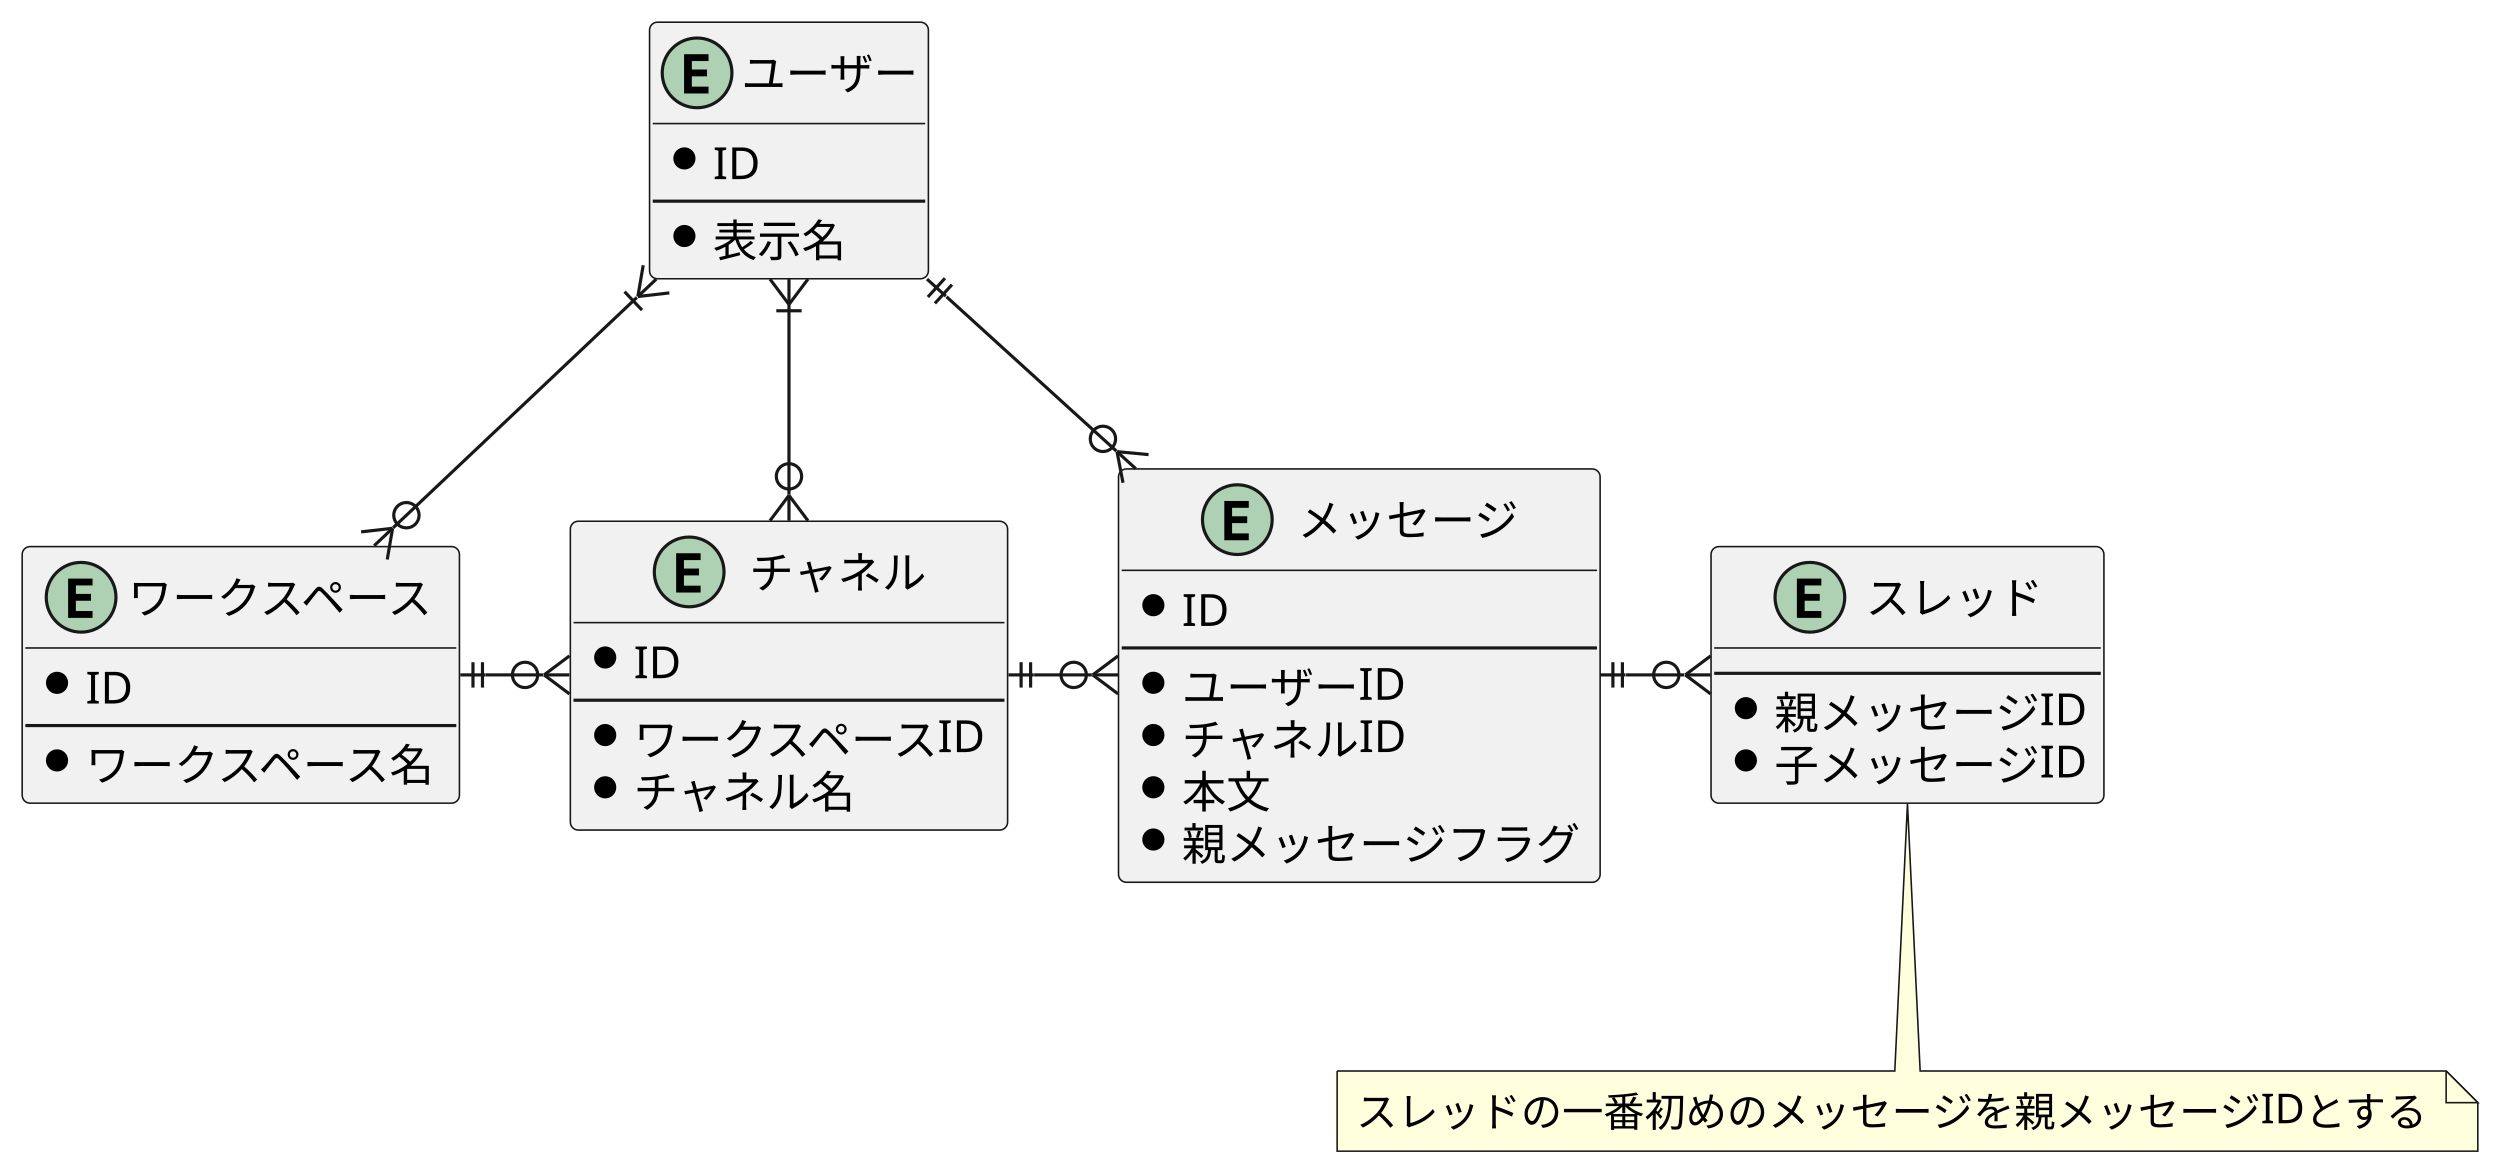
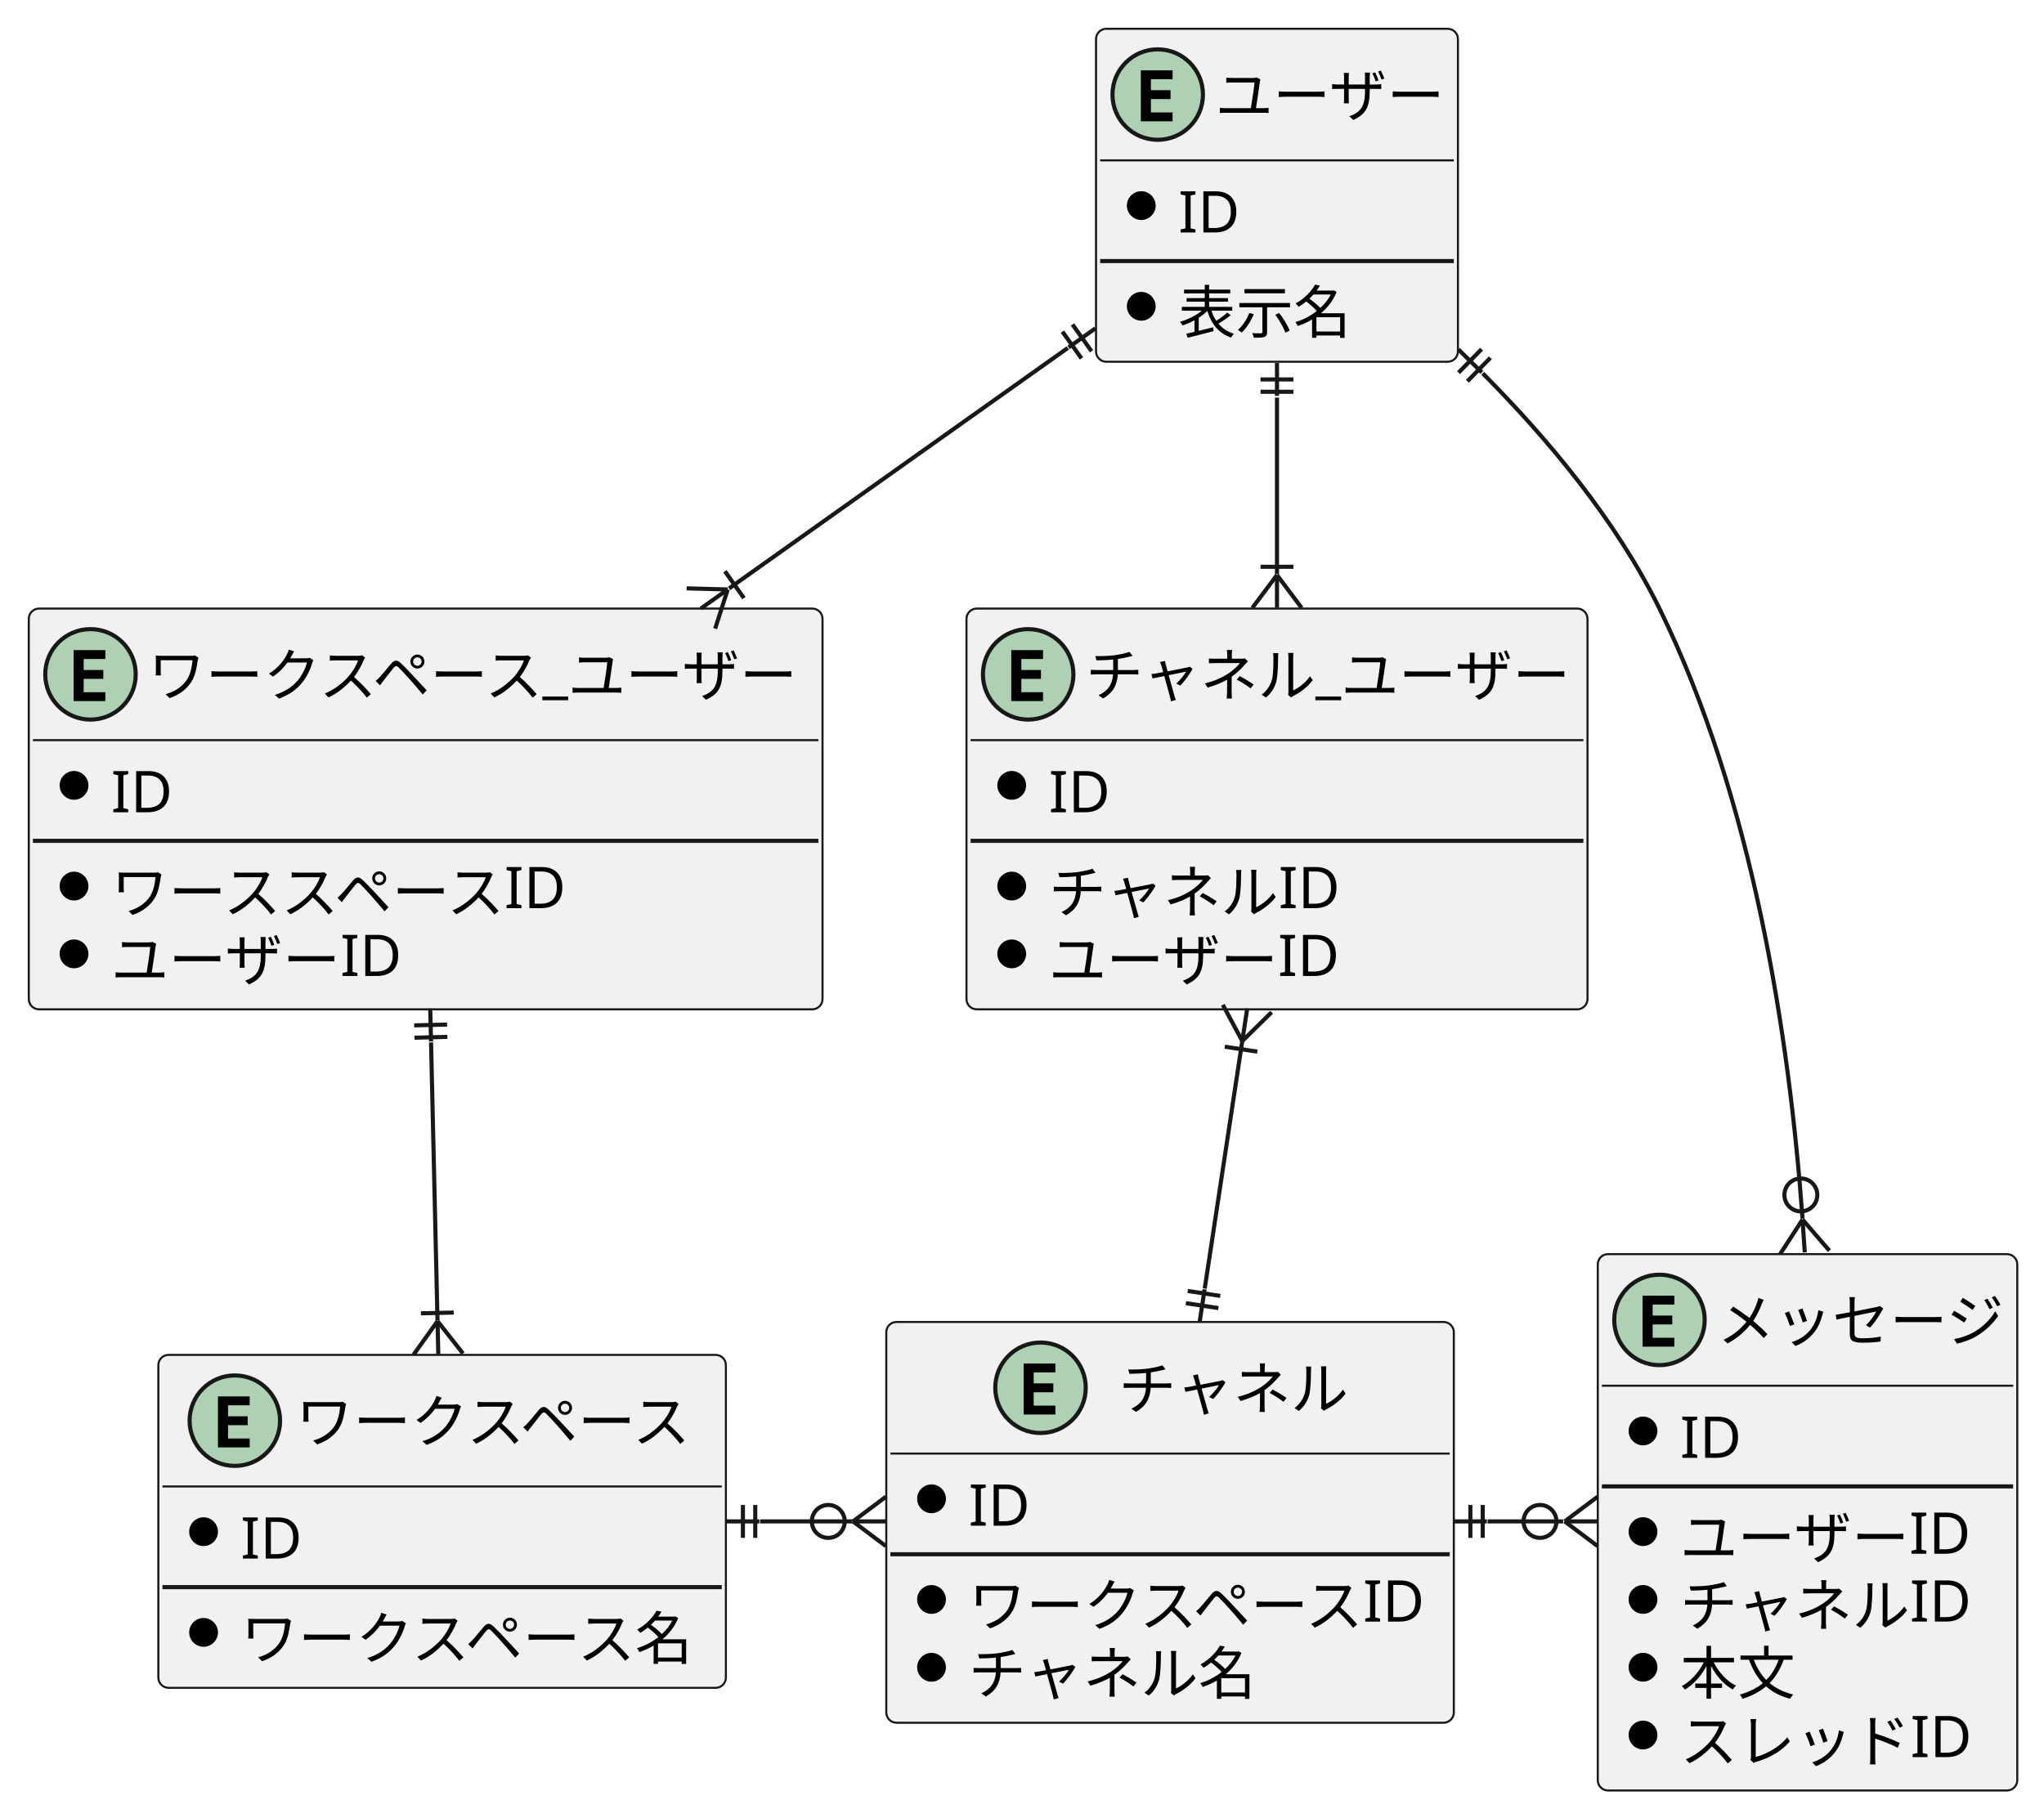
- <svg xmlns="http://www.w3.org/2000/svg" contentStyleType="text/css" height="370px" preserveAspectRatio="none" style="width:789px;height:370px;background:#FFFFFF;" version="1.1" viewBox="0 0 789 370" width="789px" zoomAndPan="magnify">
+ <svg xmlns="http://www.w3.org/2000/svg" contentStyleType="text/css" height="442px" preserveAspectRatio="none" style="width:497px;height:442px;background:#FFFFFF;" version="1.1" viewBox="0 0 497 442" width="497px" zoomAndPan="magnify">
  <defs />
  <g>
+     <g id="elem_ユーザー">
+       <rect codeLine="2" fill="#F1F1F1" height="80.977" id="ユーザー" rx="2.5" ry="2.5" style="stroke:#181818;stroke-width:0.5;" width="88" x="266.5" y="7" />
+       <ellipse cx="281.5" cy="23" fill="#ADD1B2" rx="11" ry="11" style="stroke:#181818;stroke-width:1.0;" />
+       <path d="M285.114,29.5 L277.394,29.5 L277.394,17.107 L285.114,17.107 L285.114,19.265 L279.843,19.265 L279.843,21.938 L284.616,21.938 L284.616,24.096 L279.843,24.096 L279.843,27.342 L285.114,27.342 Z " fill="#000000" />
+       <text fill="#000000" font-family="sans-serif" font-size="14" lengthAdjust="spacing" textLength="56" x="295.5" y="28.291">ユーザー</text>
+       <line style="stroke:#181818;stroke-width:0.5;" x1="267.5" x2="353.5" y1="39" y2="39" />
+       <ellipse cx="277.5" cy="50" fill="#000000" rx="3" ry="3" style="stroke:#000000;stroke-width:1.0;" />
+       <text fill="#000000" font-family="sans-serif" font-size="14" lengthAdjust="spacing" textLength="14" x="286.5" y="56.535">ID</text>
+       <line style="stroke:#181818;stroke-width:1.0;" x1="267.5" x2="353.5" y1="63.488" y2="63.488" />
+       <ellipse cx="277.5" cy="74.488" fill="#000000" rx="3" ry="3" style="stroke:#000000;stroke-width:1.0;" />
+       <text fill="#000000" font-family="sans-serif" font-size="14" lengthAdjust="spacing" textLength="42" x="286.5" y="81.023">表示名</text>
+     </g>
    <g id="elem_ワークスペース">
-       <rect codeLine="8" fill="#F1F1F1" height="80.977" id="ワークスペース" rx="2.5" ry="2.5" style="stroke:#181818;stroke-width:0.5;" width="138" x="7" y="172.5" />
-       <ellipse cx="25.6" cy="188.5" fill="#ADD1B2" rx="11" ry="11" style="stroke:#181818;stroke-width:1.0;" />
-       <path d="M29.214,195 L21.494,195 L21.494,182.607 L29.214,182.607 L29.214,184.765 L23.943,184.765 L23.943,187.438 L28.716,187.438 L28.716,189.596 L23.943,189.596 L23.943,192.842 L29.214,192.842 Z " fill="#000000" />
-       <text fill="#000000" font-family="sans-serif" font-size="14" lengthAdjust="spacing" textLength="98" x="40.4" y="193.791">ワークスペース</text>
-       <line style="stroke:#181818;stroke-width:0.5;" x1="8" x2="144" y1="204.5" y2="204.5" />
-       <ellipse cx="18" cy="215.5" fill="#000000" rx="3" ry="3" style="stroke:#000000;stroke-width:1.0;" />
-       <text fill="#000000" font-family="sans-serif" font-size="14" lengthAdjust="spacing" textLength="14" x="27" y="222.035">ID</text>
-       <line style="stroke:#181818;stroke-width:1.0;" x1="8" x2="144" y1="228.988" y2="228.988" />
-       <ellipse cx="18" cy="239.988" fill="#000000" rx="3" ry="3" style="stroke:#000000;stroke-width:1.0;" />
-       <text fill="#000000" font-family="sans-serif" font-size="14" lengthAdjust="spacing" textLength="112" x="27" y="246.523">ワークスペース名</text>
+       <rect codeLine="8" fill="#F1F1F1" height="80.977" id="ワークスペース" rx="2.5" ry="2.5" style="stroke:#181818;stroke-width:0.5;" width="138" x="38.5" y="329.5" />
+       <ellipse cx="57.1" cy="345.5" fill="#ADD1B2" rx="11" ry="11" style="stroke:#181818;stroke-width:1.0;" />
+       <path d="M60.714,352 L52.995,352 L52.995,339.607 L60.714,339.607 L60.714,341.765 L55.443,341.765 L55.443,344.438 L60.216,344.438 L60.216,346.596 L55.443,346.596 L55.443,349.842 L60.714,349.842 Z " fill="#000000" />
+       <text fill="#000000" font-family="sans-serif" font-size="14" lengthAdjust="spacing" textLength="98" x="71.9" y="350.791">ワークスペース</text>
+       <line style="stroke:#181818;stroke-width:0.5;" x1="39.5" x2="175.5" y1="361.5" y2="361.5" />
+       <ellipse cx="49.5" cy="372.5" fill="#000000" rx="3" ry="3" style="stroke:#000000;stroke-width:1.0;" />
+       <text fill="#000000" font-family="sans-serif" font-size="14" lengthAdjust="spacing" textLength="14" x="58.5" y="379.035">ID</text>
+       <line style="stroke:#181818;stroke-width:1.0;" x1="39.5" x2="175.5" y1="385.988" y2="385.988" />
+       <ellipse cx="49.5" cy="396.988" fill="#000000" rx="3" ry="3" style="stroke:#000000;stroke-width:1.0;" />
+       <text fill="#000000" font-family="sans-serif" font-size="14" lengthAdjust="spacing" textLength="112" x="58.5" y="403.523">ワークスペース名</text>
    </g>
    <g id="elem_チャネル">
-       <rect codeLine="14" fill="#F1F1F1" height="97.465" id="チャネル" rx="2.5" ry="2.5" style="stroke:#181818;stroke-width:0.5;" width="138" x="180" y="164.5" />
-       <ellipse cx="217.5" cy="180.5" fill="#ADD1B2" rx="11" ry="11" style="stroke:#181818;stroke-width:1.0;" />
-       <path d="M221.114,187 L213.394,187 L213.394,174.607 L221.114,174.607 L221.114,176.765 L215.843,176.765 L215.843,179.438 L220.616,179.438 L220.616,181.596 L215.843,181.596 L215.843,184.842 L221.114,184.842 Z " fill="#000000" />
-       <text fill="#000000" font-family="sans-serif" font-size="14" lengthAdjust="spacing" textLength="56" x="236.5" y="185.791">チャネル</text>
-       <line style="stroke:#181818;stroke-width:0.5;" x1="181" x2="317" y1="196.5" y2="196.5" />
-       <ellipse cx="191" cy="207.5" fill="#000000" rx="3" ry="3" style="stroke:#000000;stroke-width:1.0;" />
-       <text fill="#000000" font-family="sans-serif" font-size="14" lengthAdjust="spacing" textLength="14" x="200" y="214.035">ID</text>
-       <line style="stroke:#181818;stroke-width:1.0;" x1="181" x2="317" y1="220.988" y2="220.988" />
-       <ellipse cx="191" cy="231.988" fill="#000000" rx="3" ry="3" style="stroke:#000000;stroke-width:1.0;" />
-       <text fill="#000000" font-family="sans-serif" font-size="14" lengthAdjust="spacing" textLength="112" x="200" y="238.523">ワークスペースID</text>
-       <ellipse cx="191" cy="248.477" fill="#000000" rx="3" ry="3" style="stroke:#000000;stroke-width:1.0;" />
-       <text fill="#000000" font-family="sans-serif" font-size="14" lengthAdjust="spacing" textLength="70" x="200" y="255.012">チャネル名</text>
+       <rect codeLine="14" fill="#F1F1F1" height="97.465" id="チャネル" rx="2.5" ry="2.5" style="stroke:#181818;stroke-width:0.5;" width="138" x="215.5" y="321.5" />
+       <ellipse cx="253" cy="337.5" fill="#ADD1B2" rx="11" ry="11" style="stroke:#181818;stroke-width:1.0;" />
+       <path d="M256.614,344 L248.894,344 L248.894,331.607 L256.614,331.607 L256.614,333.765 L251.343,333.765 L251.343,336.438 L256.116,336.438 L256.116,338.596 L251.343,338.596 L251.343,341.842 L256.614,341.842 Z " fill="#000000" />
+       <text fill="#000000" font-family="sans-serif" font-size="14" lengthAdjust="spacing" textLength="56" x="272" y="342.791">チャネル</text>
+       <line style="stroke:#181818;stroke-width:0.5;" x1="216.5" x2="352.5" y1="353.5" y2="353.5" />
+       <ellipse cx="226.5" cy="364.5" fill="#000000" rx="3" ry="3" style="stroke:#000000;stroke-width:1.0;" />
+       <text fill="#000000" font-family="sans-serif" font-size="14" lengthAdjust="spacing" textLength="14" x="235.5" y="371.035">ID</text>
+       <line style="stroke:#181818;stroke-width:1.0;" x1="216.5" x2="352.5" y1="377.988" y2="377.988" />
+       <ellipse cx="226.5" cy="388.988" fill="#000000" rx="3" ry="3" style="stroke:#000000;stroke-width:1.0;" />
+       <text fill="#000000" font-family="sans-serif" font-size="14" lengthAdjust="spacing" textLength="112" x="235.5" y="395.523">ワークスペースID</text>
+       <ellipse cx="226.5" cy="405.477" fill="#000000" rx="3" ry="3" style="stroke:#000000;stroke-width:1.0;" />
+       <text fill="#000000" font-family="sans-serif" font-size="14" lengthAdjust="spacing" textLength="70" x="235.5" y="412.012">チャネル名</text>
+     </g>
+     <g id="elem_ワークスペース_ユーザー">
+       <rect codeLine="21" fill="#F1F1F1" height="97.465" id="ワークスペース_ユーザー" rx="2.5" ry="2.5" style="stroke:#181818;stroke-width:0.5;" width="193" x="7" y="148" />
+       <ellipse cx="22" cy="164" fill="#ADD1B2" rx="11" ry="11" style="stroke:#181818;stroke-width:1.0;" />
+       <path d="M25.614,170.5 L17.895,170.5 L17.895,158.107 L25.614,158.107 L25.614,160.265 L20.343,160.265 L20.343,162.938 L25.116,162.938 L25.116,165.096 L20.343,165.096 L20.343,168.342 L25.614,168.342 Z " fill="#000000" />
+       <text fill="#000000" font-family="sans-serif" font-size="14" lengthAdjust="spacing" textLength="161" x="36" y="169.291">ワークスペース_ユーザー</text>
+       <line style="stroke:#181818;stroke-width:0.5;" x1="8" x2="199" y1="180" y2="180" />
+       <ellipse cx="18" cy="191" fill="#000000" rx="3" ry="3" style="stroke:#000000;stroke-width:1.0;" />
+       <text fill="#000000" font-family="sans-serif" font-size="14" lengthAdjust="spacing" textLength="14" x="27" y="197.535">ID</text>
+       <line style="stroke:#181818;stroke-width:1.0;" x1="8" x2="199" y1="204.488" y2="204.488" />
+       <ellipse cx="18" cy="215.488" fill="#000000" rx="3" ry="3" style="stroke:#000000;stroke-width:1.0;" />
+       <text fill="#000000" font-family="sans-serif" font-size="14" lengthAdjust="spacing" textLength="112" x="27" y="222.023">ワーススペースID</text>
+       <ellipse cx="18" cy="231.977" fill="#000000" rx="3" ry="3" style="stroke:#000000;stroke-width:1.0;" />
+       <text fill="#000000" font-family="sans-serif" font-size="14" lengthAdjust="spacing" textLength="70" x="27" y="238.512">ユーザーID</text>
+     </g>
+     <g id="elem_チャネル_ユーザー">
+       <rect codeLine="28" fill="#F1F1F1" height="97.465" id="チャネル_ユーザー" rx="2.5" ry="2.5" style="stroke:#181818;stroke-width:0.5;" width="151" x="235" y="148" />
+       <ellipse cx="250" cy="164" fill="#ADD1B2" rx="11" ry="11" style="stroke:#181818;stroke-width:1.0;" />
+       <path d="M253.614,170.5 L245.894,170.5 L245.894,158.107 L253.614,158.107 L253.614,160.265 L248.343,160.265 L248.343,162.938 L253.116,162.938 L253.116,165.096 L248.343,165.096 L248.343,168.342 L253.614,168.342 Z " fill="#000000" />
+       <text fill="#000000" font-family="sans-serif" font-size="14" lengthAdjust="spacing" textLength="119" x="264" y="169.291">チャネル_ユーザー</text>
+       <line style="stroke:#181818;stroke-width:0.5;" x1="236" x2="385" y1="180" y2="180" />
+       <ellipse cx="246" cy="191" fill="#000000" rx="3" ry="3" style="stroke:#000000;stroke-width:1.0;" />
+       <text fill="#000000" font-family="sans-serif" font-size="14" lengthAdjust="spacing" textLength="14" x="255" y="197.535">ID</text>
+       <line style="stroke:#181818;stroke-width:1.0;" x1="236" x2="385" y1="204.488" y2="204.488" />
+       <ellipse cx="246" cy="215.488" fill="#000000" rx="3" ry="3" style="stroke:#000000;stroke-width:1.0;" />
+       <text fill="#000000" font-family="sans-serif" font-size="14" lengthAdjust="spacing" textLength="70" x="255" y="222.023">チャネルID</text>
+       <ellipse cx="246" cy="231.977" fill="#000000" rx="3" ry="3" style="stroke:#000000;stroke-width:1.0;" />
+       <text fill="#000000" font-family="sans-serif" font-size="14" lengthAdjust="spacing" textLength="70" x="255" y="238.512">ユーザーID</text>
    </g>
    <g id="elem_メッセージ">
-       <rect codeLine="21" fill="#F1F1F1" height="130.441" id="メッセージ" rx="2.5" ry="2.5" style="stroke:#181818;stroke-width:0.5;" width="152" x="353" y="148" />
-       <ellipse cx="390.5" cy="164" fill="#ADD1B2" rx="11" ry="11" style="stroke:#181818;stroke-width:1.0;" />
-       <path d="M394.114,170.5 L386.394,170.5 L386.394,158.107 L394.114,158.107 L394.114,160.265 L388.843,160.265 L388.843,162.938 L393.616,162.938 L393.616,165.096 L388.843,165.096 L388.843,168.342 L394.114,168.342 Z " fill="#000000" />
-       <text fill="#000000" font-family="sans-serif" font-size="14" lengthAdjust="spacing" textLength="70" x="409.5" y="169.291">メッセージ</text>
-       <line style="stroke:#181818;stroke-width:0.5;" x1="354" x2="504" y1="180" y2="180" />
-       <ellipse cx="364" cy="191" fill="#000000" rx="3" ry="3" style="stroke:#000000;stroke-width:1.0;" />
-       <text fill="#000000" font-family="sans-serif" font-size="14" lengthAdjust="spacing" textLength="14" x="373" y="197.535">ID</text>
-       <line style="stroke:#181818;stroke-width:1.0;" x1="354" x2="504" y1="204.488" y2="204.488" />
-       <ellipse cx="364" cy="215.488" fill="#000000" rx="3" ry="3" style="stroke:#000000;stroke-width:1.0;" />
-       <text fill="#000000" font-family="sans-serif" font-size="14" lengthAdjust="spacing" textLength="70" x="373" y="222.023">ユーザーID</text>
-       <ellipse cx="364" cy="231.977" fill="#000000" rx="3" ry="3" style="stroke:#000000;stroke-width:1.0;" />
-       <text fill="#000000" font-family="sans-serif" font-size="14" lengthAdjust="spacing" textLength="70" x="373" y="238.512">チャネルID</text>
-       <ellipse cx="364" cy="248.465" fill="#000000" rx="3" ry="3" style="stroke:#000000;stroke-width:1.0;" />
-       <text fill="#000000" font-family="sans-serif" font-size="14" lengthAdjust="spacing" textLength="28" x="373" y="255">本文</text>
-       <ellipse cx="364" cy="264.953" fill="#000000" rx="3" ry="3" style="stroke:#000000;stroke-width:1.0;" />
-       <text fill="#000000" font-family="sans-serif" font-size="14" lengthAdjust="spacing" textLength="126" x="373" y="271.488">親メッセージフラグ</text>
+       <rect codeLine="35" fill="#F1F1F1" height="130.441" id="メッセージ" rx="2.5" ry="2.5" style="stroke:#181818;stroke-width:0.5;" width="102" x="388.5" y="305" />
+       <ellipse cx="403.5" cy="321" fill="#ADD1B2" rx="11" ry="11" style="stroke:#181818;stroke-width:1.0;" />
+       <path d="M407.114,327.5 L399.394,327.5 L399.394,315.107 L407.114,315.107 L407.114,317.265 L401.843,317.265 L401.843,319.938 L406.616,319.938 L406.616,322.096 L401.843,322.096 L401.843,325.342 L407.114,325.342 Z " fill="#000000" />
+       <text fill="#000000" font-family="sans-serif" font-size="14" lengthAdjust="spacing" textLength="70" x="417.5" y="326.291">メッセージ</text>
+       <line style="stroke:#181818;stroke-width:0.5;" x1="389.5" x2="489.5" y1="337" y2="337" />
+       <ellipse cx="399.5" cy="348" fill="#000000" rx="3" ry="3" style="stroke:#000000;stroke-width:1.0;" />
+       <text fill="#000000" font-family="sans-serif" font-size="14" lengthAdjust="spacing" textLength="14" x="408.5" y="354.535">ID</text>
+       <line style="stroke:#181818;stroke-width:1.0;" x1="389.5" x2="489.5" y1="361.488" y2="361.488" />
+       <ellipse cx="399.5" cy="372.488" fill="#000000" rx="3" ry="3" style="stroke:#000000;stroke-width:1.0;" />
+       <text fill="#000000" font-family="sans-serif" font-size="14" lengthAdjust="spacing" textLength="70" x="408.5" y="379.023">ユーザーID</text>
+       <ellipse cx="399.5" cy="388.977" fill="#000000" rx="3" ry="3" style="stroke:#000000;stroke-width:1.0;" />
+       <text fill="#000000" font-family="sans-serif" font-size="14" lengthAdjust="spacing" textLength="70" x="408.5" y="395.512">チャネルID</text>
+       <ellipse cx="399.5" cy="405.465" fill="#000000" rx="3" ry="3" style="stroke:#000000;stroke-width:1.0;" />
+       <text fill="#000000" font-family="sans-serif" font-size="14" lengthAdjust="spacing" textLength="28" x="408.5" y="412">本文</text>
+       <ellipse cx="399.5" cy="421.953" fill="#000000" rx="3" ry="3" style="stroke:#000000;stroke-width:1.0;" />
+       <text fill="#000000" font-family="sans-serif" font-size="14" lengthAdjust="spacing" textLength="70" x="408.5" y="428.488">スレッドID</text>
    </g>
-     <g id="elem_スレッド">
-       <rect codeLine="30" fill="#F1F1F1" height="80.977" id="スレッド" rx="2.5" ry="2.5" style="stroke:#181818;stroke-width:0.5;" width="124" x="540" y="172.5" />
-       <ellipse cx="571.2" cy="188.5" fill="#ADD1B2" rx="11" ry="11" style="stroke:#181818;stroke-width:1.0;" />
-       <path d="M574.814,195 L567.095,195 L567.095,182.607 L574.814,182.607 L574.814,184.765 L569.543,184.765 L569.543,187.438 L574.316,187.438 L574.316,189.596 L569.543,189.596 L569.543,192.842 L574.814,192.842 Z " fill="#000000" />
-       <text fill="#000000" font-family="sans-serif" font-size="14" lengthAdjust="spacing" textLength="56" x="588.8" y="193.791">スレッド</text>
-       <line style="stroke:#181818;stroke-width:0.5;" x1="541" x2="663" y1="204.5" y2="204.5" />
-       <line style="stroke:#181818;stroke-width:1.0;" x1="541" x2="663" y1="212.5" y2="212.5" />
-       <ellipse cx="551" cy="223.5" fill="#000000" rx="3" ry="3" style="stroke:#000000;stroke-width:1.0;" />
-       <text fill="#000000" font-family="sans-serif" font-size="14" lengthAdjust="spacing" textLength="98" x="560" y="230.035">親メッセージID</text>
-       <ellipse cx="551" cy="239.988" fill="#000000" rx="3" ry="3" style="stroke:#000000;stroke-width:1.0;" />
-       <text fill="#000000" font-family="sans-serif" font-size="14" lengthAdjust="spacing" textLength="98" x="560" y="246.523">子メッセージID</text>
+     <g id="link_ユーザー_ワークスペース_ユーザー">
+       <path codeLine="44" d="M259.65,84.61 C234.86,102.22 204.57,123.73 177.28,143.1 " fill="none" id="ユーザー-ワークスペース_ユーザー" style="stroke:#181818;stroke-width:1.0;" />
+       <line style="stroke:#181818;stroke-width:1.0;" x1="176.946" x2="173.89" y1="143.353" y2="152.875" />
+       <line style="stroke:#181818;stroke-width:1.0;" x1="176.946" x2="166.95" y1="143.353" y2="143.085" />
+       <line style="stroke:#181818;stroke-width:1.0;" x1="176.946" x2="170.42" y1="143.353" y2="147.98" />
+       <line style="stroke:#181818;stroke-width:1.0;" x1="180.891" x2="176.264" y1="145.459" y2="138.933" />
+       <line style="stroke:#181818;stroke-width:1.0;" x1="260.772" x2="265.409" y1="78.909" y2="85.428" />
+       <line style="stroke:#181818;stroke-width:1.0;" x1="258.327" x2="262.964" y1="80.647" y2="87.167" />
+       <line style="stroke:#181818;stroke-width:1.0;" x1="259.83" x2="266.35" y1="84.486" y2="79.85" />
    </g>
-     <g id="elem_ユーザー">
-       <rect codeLine="37" fill="#F1F1F1" height="80.977" id="ユーザー" rx="2.5" ry="2.5" style="stroke:#181818;stroke-width:0.5;" width="88" x="205" y="7" />
-       <ellipse cx="220" cy="23" fill="#ADD1B2" rx="11" ry="11" style="stroke:#181818;stroke-width:1.0;" />
-       <path d="M223.614,29.5 L215.894,29.5 L215.894,17.107 L223.614,17.107 L223.614,19.265 L218.343,19.265 L218.343,21.938 L223.116,21.938 L223.116,24.096 L218.343,24.096 L218.343,27.342 L223.614,27.342 Z " fill="#000000" />
-       <text fill="#000000" font-family="sans-serif" font-size="14" lengthAdjust="spacing" textLength="56" x="234" y="28.291">ユーザー</text>
-       <line style="stroke:#181818;stroke-width:0.5;" x1="206" x2="292" y1="39" y2="39" />
-       <ellipse cx="216" cy="50" fill="#000000" rx="3" ry="3" style="stroke:#000000;stroke-width:1.0;" />
-       <text fill="#000000" font-family="sans-serif" font-size="14" lengthAdjust="spacing" textLength="14" x="225" y="56.535">ID</text>
-       <line style="stroke:#181818;stroke-width:1.0;" x1="206" x2="292" y1="63.488" y2="63.488" />
-       <ellipse cx="216" cy="74.488" fill="#000000" rx="3" ry="3" style="stroke:#000000;stroke-width:1.0;" />
-       <text fill="#000000" font-family="sans-serif" font-size="14" lengthAdjust="spacing" textLength="42" x="225" y="81.023">表示名</text>
+     <g id="link_ワークスペース_ユーザー_ワークスペース">
+       <path codeLine="45" d="M104.81,253.51 C105.32,275.36 105.89,300.16 106.38,321.15 " fill="none" id="ワークスペース_ユーザー-ワークスペース" style="stroke:#181818;stroke-width:1.0;" />
+       <line style="stroke:#181818;stroke-width:1.0;" x1="106.384" x2="112.568" y1="321.302" y2="329.161" />
+       <line style="stroke:#181818;stroke-width:1.0;" x1="106.384" x2="100.572" y1="321.302" y2="329.439" />
+       <line style="stroke:#181818;stroke-width:1.0;" x1="106.384" x2="106.57" y1="321.302" y2="329.3" />
+       <line style="stroke:#181818;stroke-width:1.0;" x1="110.337" x2="102.339" y1="319.21" y2="319.396" />
+       <line style="stroke:#181818;stroke-width:1.0;" x1="100.711" x2="108.709" y1="249.369" y2="249.169" />
+       <line style="stroke:#181818;stroke-width:1.0;" x1="100.786" x2="108.784" y1="252.368" y2="252.168" />
+       <line style="stroke:#181818;stroke-width:1.0;" x1="104.81" x2="104.61" y1="253.268" y2="245.27" />
    </g>
-     <g id="elem_GMN13">
-       <path d="M422,338 L422,363.31 A0,0 0 0 0 422,363.31 L782,363.31 A0,0 0 0 0 782,363.31 L782,348 L772,338 L606,338 L602,253.56 L598,338 L422,338 A0,0 0 0 0 422,338 " fill="#FEFFDD" style="stroke:#181818;stroke-width:0.5;" />
-       <path d="M772,338 L772,348 L782,348 L772,338 " fill="#FEFFDD" style="stroke:#181818;stroke-width:0.5;" />
-       <text fill="#000000" font-family="sans-serif" font-size="13" lengthAdjust="spacing" textLength="339" x="428" y="355.568">スレッドの一番初めのメッセージを親メッセージIDとする</text>
+     <g id="link_ユーザー_チャネル_ユーザー">
+       <path codeLine="46" d="M310.5,96.68 C310.5,110.41 310.5,125.49 310.5,139.64 " fill="none" id="ユーザー-チャネル_ユーザー" style="stroke:#181818;stroke-width:1.0;" />
+       <line style="stroke:#181818;stroke-width:1.0;" x1="310.5" x2="316.5" y1="139.84" y2="147.84" />
+       <line style="stroke:#181818;stroke-width:1.0;" x1="310.5" x2="304.5" y1="139.84" y2="147.84" />
+       <line style="stroke:#181818;stroke-width:1.0;" x1="310.5" x2="310.5" y1="139.84" y2="147.84" />
+       <line style="stroke:#181818;stroke-width:1.0;" x1="314.5" x2="306.5" y1="137.84" y2="137.84" />
+       <line style="stroke:#181818;stroke-width:1.0;" x1="306.5" x2="314.5" y1="92.28" y2="92.28" />
+       <line style="stroke:#181818;stroke-width:1.0;" x1="306.5" x2="314.5" y1="95.28" y2="95.28" />
+       <line style="stroke:#181818;stroke-width:1.0;" x1="310.5" x2="310.5" y1="96.28" y2="88.28" />
+     </g>
+     <g id="link_チャネル_ユーザー_チャネル">
+       <path codeLine="47" d="M302.05,253.24 C299.13,272.52 295.85,294.11 292.93,313.38 " fill="none" id="チャネル_ユーザー-チャネル" style="stroke:#181818;stroke-width:1.0;" />
+       <line style="stroke:#181818;stroke-width:1.0;" x1="296.254" x2="288.345" y1="318.125" y2="316.926" />
+       <line style="stroke:#181818;stroke-width:1.0;" x1="296.704" x2="288.795" y1="315.159" y2="313.959" />
+       <line style="stroke:#181818;stroke-width:1.0;" x1="292.899" x2="291.7" y1="313.57" y2="321.48" />
+       <line style="stroke:#181818;stroke-width:1.0;" x1="302.061" x2="297.328" y1="253.18" y2="244.37" />
+       <line style="stroke:#181818;stroke-width:1.0;" x1="302.061" x2="309.192" y1="253.18" y2="246.169" />
+       <line style="stroke:#181818;stroke-width:1.0;" x1="302.061" x2="303.26" y1="253.18" y2="245.27" />
+       <line style="stroke:#181818;stroke-width:1.0;" x1="297.806" x2="305.716" y1="254.557" y2="255.757" />
+     </g>
+     <g id="link_ユーザー_メッセージ">
+       <path codeLine="48" d="M360.52,90.79 C376.69,107.05 393.1,126.83 403.5,148 C426.17,194.15 435.02,251.61 438.29,296.37 " fill="none" id="ユーザー-メッセージ" style="stroke:#181818;stroke-width:1.0;" />
+       <line style="stroke:#181818;stroke-width:1.0;" x1="438.286" x2="444.816" y1="296.589" y2="304.162" />
+       <line style="stroke:#181818;stroke-width:1.0;" x1="438.286" x2="432.844" y1="296.589" y2="304.978" />
+       <line style="stroke:#181818;stroke-width:1.0;" x1="438.286" x2="438.83" y1="296.589" y2="304.57" />
+       <ellipse cx="437.879" cy="290.602" fill="none" rx="4" ry="4" style="stroke:#181818;stroke-width:1.0;" />
+       <line style="stroke:#181818;stroke-width:1.0;" x1="354.647" x2="360.247" y1="90.627" y2="84.913" />
+       <line style="stroke:#181818;stroke-width:1.0;" x1="356.79" x2="362.389" y1="92.726" y2="87.013" />
+       <line style="stroke:#181818;stroke-width:1.0;" x1="360.304" x2="354.59" y1="90.569" y2="84.97" />
    </g>
    <g id="link_ワークスペース_チャネル">
-       <path codeLine="43" d="M153.34,213 C159.38,213 165.43,213 171.47,213 " fill="none" id="ワークスペース-チャネル" style="stroke:#181818;stroke-width:1.0;" />
-       <line style="stroke:#181818;stroke-width:1.0;" x1="171.71" x2="179.71" y1="213" y2="207" />
-       <line style="stroke:#181818;stroke-width:1.0;" x1="171.71" x2="179.71" y1="213" y2="219" />
-       <line style="stroke:#181818;stroke-width:1.0;" x1="171.71" x2="179.71" y1="213" y2="213" />
-       <ellipse cx="165.71" cy="213" fill="none" rx="4" ry="4" style="stroke:#181818;stroke-width:1.0;" />
-       <line style="stroke:#181818;stroke-width:1.0;" x1="149.27" x2="149.27" y1="217" y2="209" />
-       <line style="stroke:#181818;stroke-width:1.0;" x1="152.27" x2="152.27" y1="217" y2="209" />
-       <line style="stroke:#181818;stroke-width:1.0;" x1="153.27" x2="145.27" y1="213" y2="213" />
+       <path codeLine="49" d="M184.82,370 C192.3,370 199.79,370 207.28,370 " fill="none" id="ワークスペース-チャネル" style="stroke:#181818;stroke-width:1.0;" />
+       <line style="stroke:#181818;stroke-width:1.0;" x1="207.4" x2="215.4" y1="370" y2="364" />
+       <line style="stroke:#181818;stroke-width:1.0;" x1="207.4" x2="215.4" y1="370" y2="376" />
+       <line style="stroke:#181818;stroke-width:1.0;" x1="207.4" x2="215.4" y1="370" y2="370" />
+       <ellipse cx="201.4" cy="370" fill="none" rx="4" ry="4" style="stroke:#181818;stroke-width:1.0;" />
+       <line style="stroke:#181818;stroke-width:1.0;" x1="180.64" x2="180.64" y1="374" y2="366" />
+       <line style="stroke:#181818;stroke-width:1.0;" x1="183.64" x2="183.64" y1="374" y2="366" />
+       <line style="stroke:#181818;stroke-width:1.0;" x1="184.64" x2="176.64" y1="370" y2="370" />
    </g>
    <g id="link_チャネル_メッセージ">
-       <path codeLine="44" d="M326.37,213 C332.44,213 338.51,213 344.58,213 " fill="none" id="チャネル-メッセージ" style="stroke:#181818;stroke-width:1.0;" />
-       <line style="stroke:#181818;stroke-width:1.0;" x1="344.86" x2="352.86" y1="213" y2="207" />
-       <line style="stroke:#181818;stroke-width:1.0;" x1="344.86" x2="352.86" y1="213" y2="219" />
-       <line style="stroke:#181818;stroke-width:1.0;" x1="344.86" x2="352.86" y1="213" y2="213" />
-       <ellipse cx="338.86" cy="213" fill="none" rx="4" ry="4" style="stroke:#181818;stroke-width:1.0;" />
-       <line style="stroke:#181818;stroke-width:1.0;" x1="322.26" x2="322.26" y1="217" y2="209" />
-       <line style="stroke:#181818;stroke-width:1.0;" x1="325.26" x2="325.26" y1="217" y2="209" />
-       <line style="stroke:#181818;stroke-width:1.0;" x1="326.26" x2="318.26" y1="213" y2="213" />
-     </g>
-     <g id="link_メッセージ_スレッド">
-       <path codeLine="45" d="M513.19,213 C519.31,213 525.42,213 531.54,213 " fill="none" id="メッセージ-スレッド" style="stroke:#181818;stroke-width:1.0;" />
-       <line style="stroke:#181818;stroke-width:1.0;" x1="531.88" x2="539.88" y1="213" y2="207" />
-       <line style="stroke:#181818;stroke-width:1.0;" x1="531.88" x2="539.88" y1="213" y2="219" />
-       <line style="stroke:#181818;stroke-width:1.0;" x1="531.88" x2="539.88" y1="213" y2="213" />
-       <ellipse cx="525.88" cy="213" fill="none" rx="4" ry="4" style="stroke:#181818;stroke-width:1.0;" />
-       <line style="stroke:#181818;stroke-width:1.0;" x1="509.03" x2="509.03" y1="217" y2="209" />
-       <line style="stroke:#181818;stroke-width:1.0;" x1="512.03" x2="512.03" y1="217" y2="209" />
-       <line style="stroke:#181818;stroke-width:1.0;" x1="513.03" x2="505.03" y1="213" y2="213" />
-     </g>
-     <g id="link_ユーザー_ワークスペース">
-       <path codeLine="46" d="M200.98,93.88 C177,116.54 148.07,143.89 124.08,166.56 " fill="none" id="ユーザー-ワークスペース" style="stroke:#181818;stroke-width:1.0;" />
-       <line style="stroke:#181818;stroke-width:1.0;" x1="123.902" x2="122.213" y1="166.722" y2="176.579" />
-       <line style="stroke:#181818;stroke-width:1.0;" x1="123.902" x2="113.967" y1="166.722" y2="167.861" />
-       <line style="stroke:#181818;stroke-width:1.0;" x1="123.902" x2="118.09" y1="166.722" y2="172.22" />
-       <ellipse cx="128.261" cy="162.599" fill="none" rx="4" ry="4" style="stroke:#181818;stroke-width:1.0;" />
-       <line style="stroke:#181818;stroke-width:1.0;" x1="201.308" x2="202.997" y1="93.578" y2="83.721" />
-       <line style="stroke:#181818;stroke-width:1.0;" x1="201.308" x2="211.243" y1="93.578" y2="92.439" />
-       <line style="stroke:#181818;stroke-width:1.0;" x1="201.308" x2="207.12" y1="93.578" y2="88.08" />
-       <line style="stroke:#181818;stroke-width:1.0;" x1="197.107" x2="202.604" y1="92.046" y2="97.858" />
-     </g>
-     <g id="link_ユーザー_チャネル">
-       <path codeLine="47" d="M249,96.1 C249,114.89 249,136.6 249,156.12 " fill="none" id="ユーザー-チャネル" style="stroke:#181818;stroke-width:1.0;" />
-       <line style="stroke:#181818;stroke-width:1.0;" x1="249" x2="255" y1="156.34" y2="164.34" />
-       <line style="stroke:#181818;stroke-width:1.0;" x1="249" x2="243" y1="156.34" y2="164.34" />
-       <line style="stroke:#181818;stroke-width:1.0;" x1="249" x2="249" y1="156.34" y2="164.34" />
-       <ellipse cx="249" cy="150.34" fill="none" rx="4" ry="4" style="stroke:#181818;stroke-width:1.0;" />
-       <line style="stroke:#181818;stroke-width:1.0;" x1="249" x2="243" y1="96.08" y2="88.08" />
-       <line style="stroke:#181818;stroke-width:1.0;" x1="249" x2="255" y1="96.08" y2="88.08" />
-       <line style="stroke:#181818;stroke-width:1.0;" x1="249" x2="249" y1="96.08" y2="88.08" />
-       <line style="stroke:#181818;stroke-width:1.0;" x1="245" x2="253" y1="98.08" y2="98.08" />
-     </g>
-     <g id="link_ユーザー_メッセージ">
-       <path codeLine="48" d="M298.72,93.66 C315.3,108.72 334.18,125.88 352.33,142.36 " fill="none" id="ユーザー-メッセージ" style="stroke:#181818;stroke-width:1.0;" />
-       <line style="stroke:#181818;stroke-width:1.0;" x1="352.529" x2="362.484" y1="142.541" y2="143.479" />
-       <line style="stroke:#181818;stroke-width:1.0;" x1="352.529" x2="354.416" y1="142.541" y2="152.361" />
-       <line style="stroke:#181818;stroke-width:1.0;" x1="352.529" x2="358.45" y1="142.541" y2="147.92" />
-       <ellipse cx="348.087" cy="138.506" fill="none" rx="4" ry="4" style="stroke:#181818;stroke-width:1.0;" />
-       <line style="stroke:#181818;stroke-width:1.0;" x1="292.834" x2="298.221" y1="93.731" y2="87.816" />
-       <line style="stroke:#181818;stroke-width:1.0;" x1="295.052" x2="300.439" y1="95.751" y2="89.836" />
-       <line style="stroke:#181818;stroke-width:1.0;" x1="298.485" x2="292.57" y1="93.466" y2="88.08" />
+       <path codeLine="50" d="M361.71,370 C367.84,370 373.97,370 380.09,370 " fill="none" id="チャネル-メッセージ" style="stroke:#181818;stroke-width:1.0;" />
+       <line style="stroke:#181818;stroke-width:1.0;" x1="380.45" x2="388.45" y1="370" y2="364" />
+       <line style="stroke:#181818;stroke-width:1.0;" x1="380.45" x2="388.45" y1="370" y2="376" />
+       <line style="stroke:#181818;stroke-width:1.0;" x1="380.45" x2="388.45" y1="370" y2="370" />
+       <ellipse cx="374.45" cy="370" fill="none" rx="4" ry="4" style="stroke:#181818;stroke-width:1.0;" />
+       <line style="stroke:#181818;stroke-width:1.0;" x1="357.52" x2="357.52" y1="374" y2="366" />
+       <line style="stroke:#181818;stroke-width:1.0;" x1="360.52" x2="360.52" y1="374" y2="366" />
+       <line style="stroke:#181818;stroke-width:1.0;" x1="361.52" x2="353.52" y1="370" y2="370" />
    </g>
  </g>
</svg>
